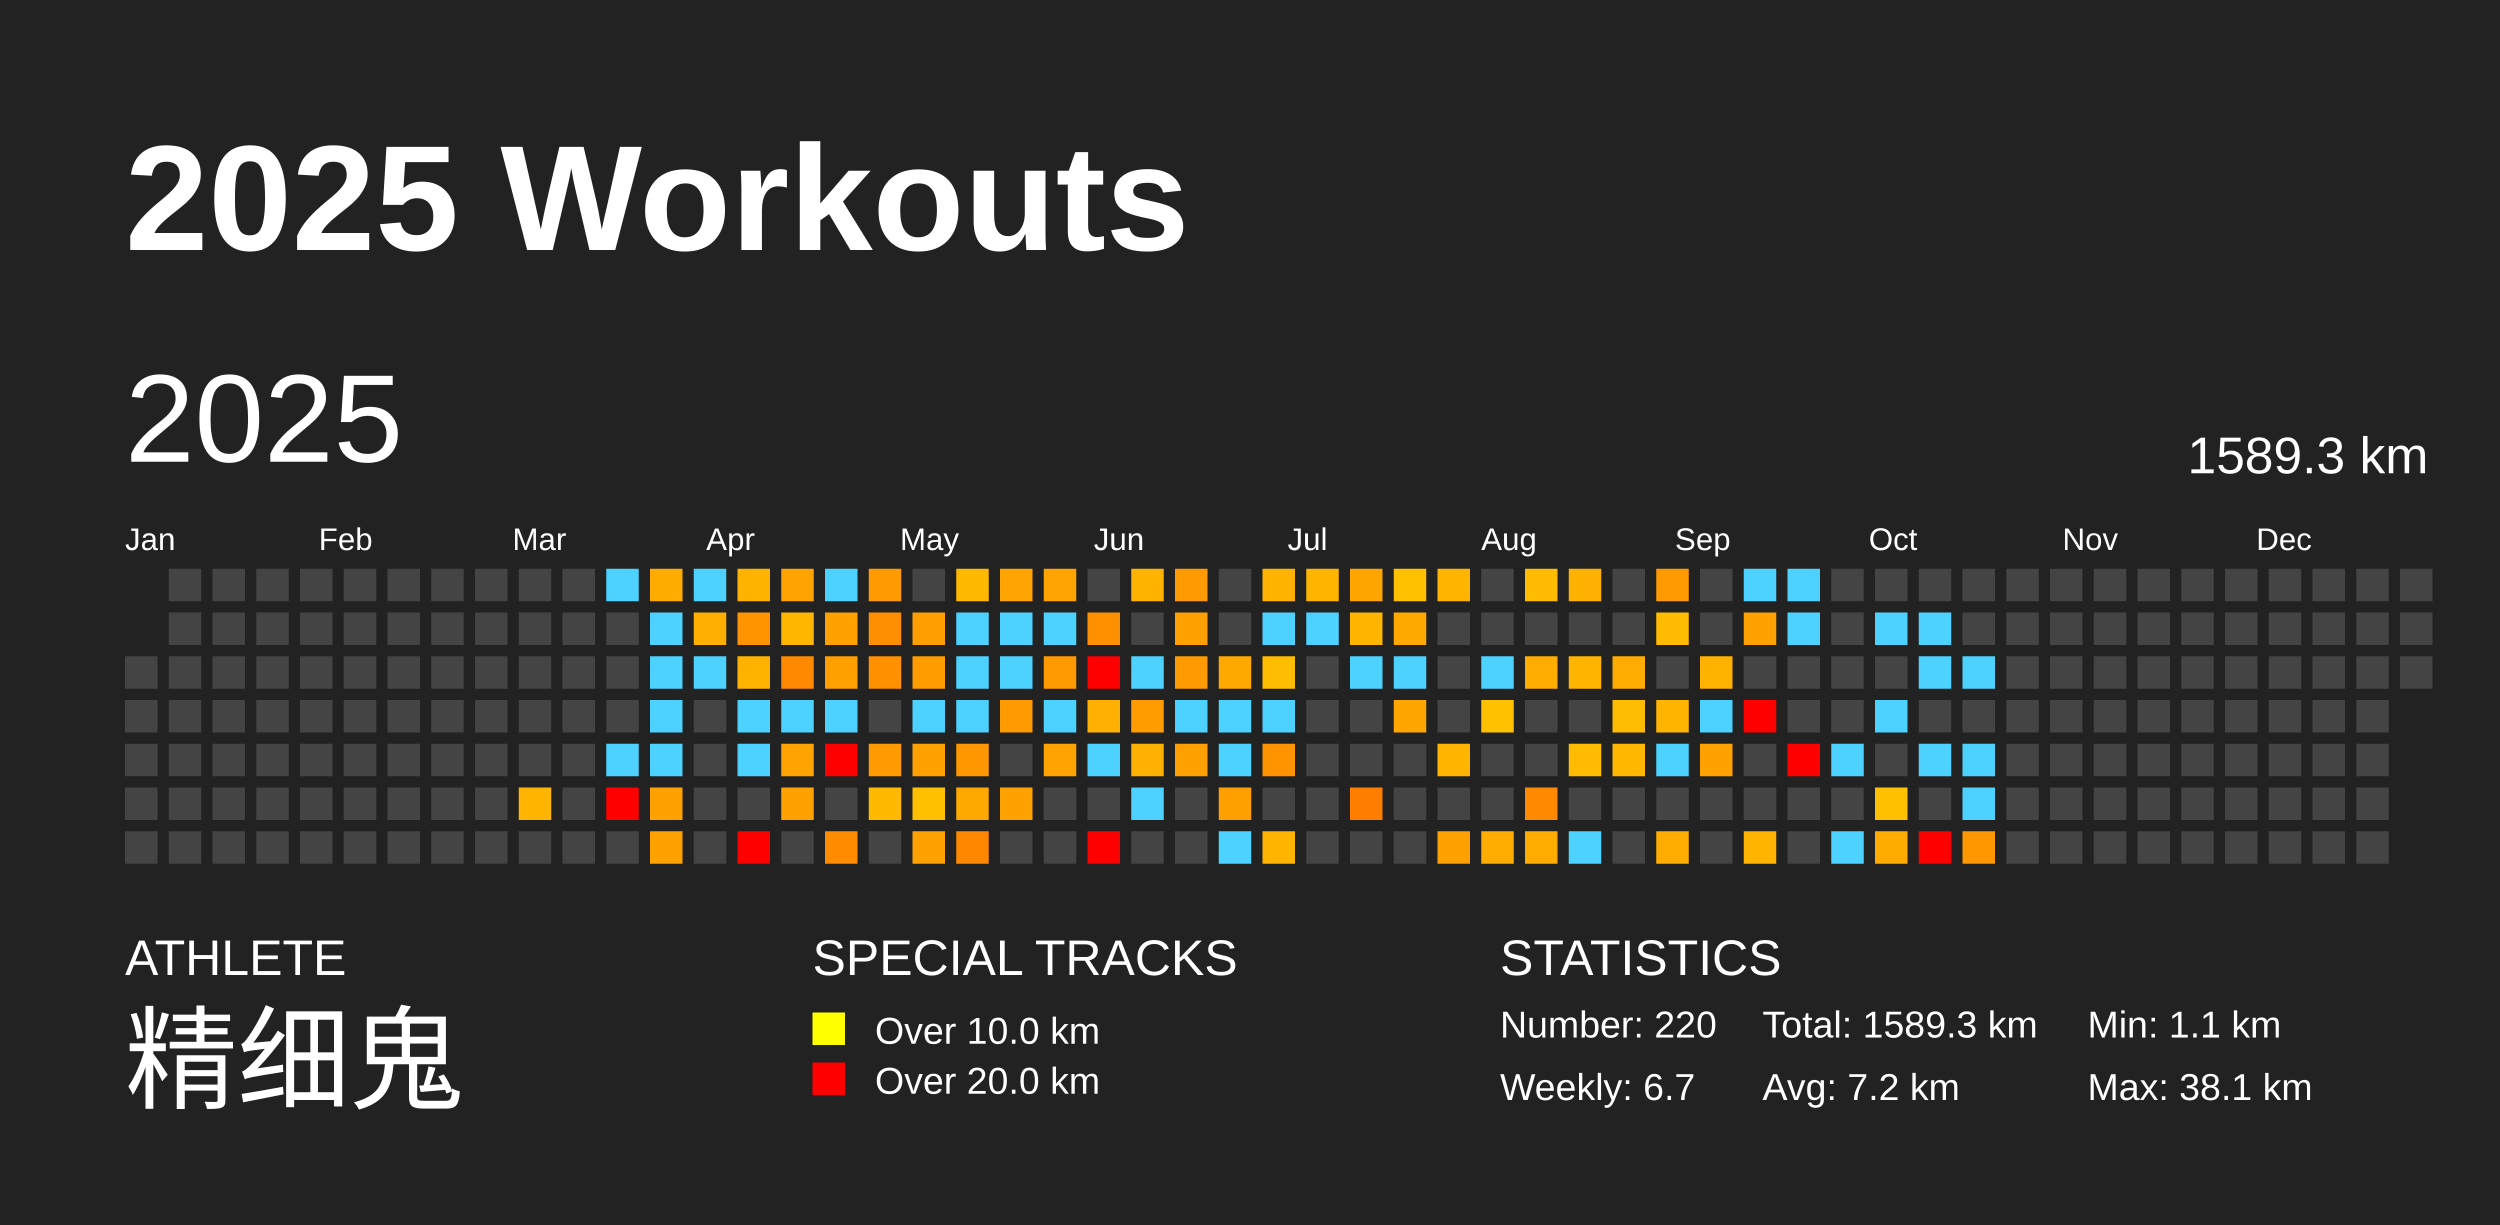
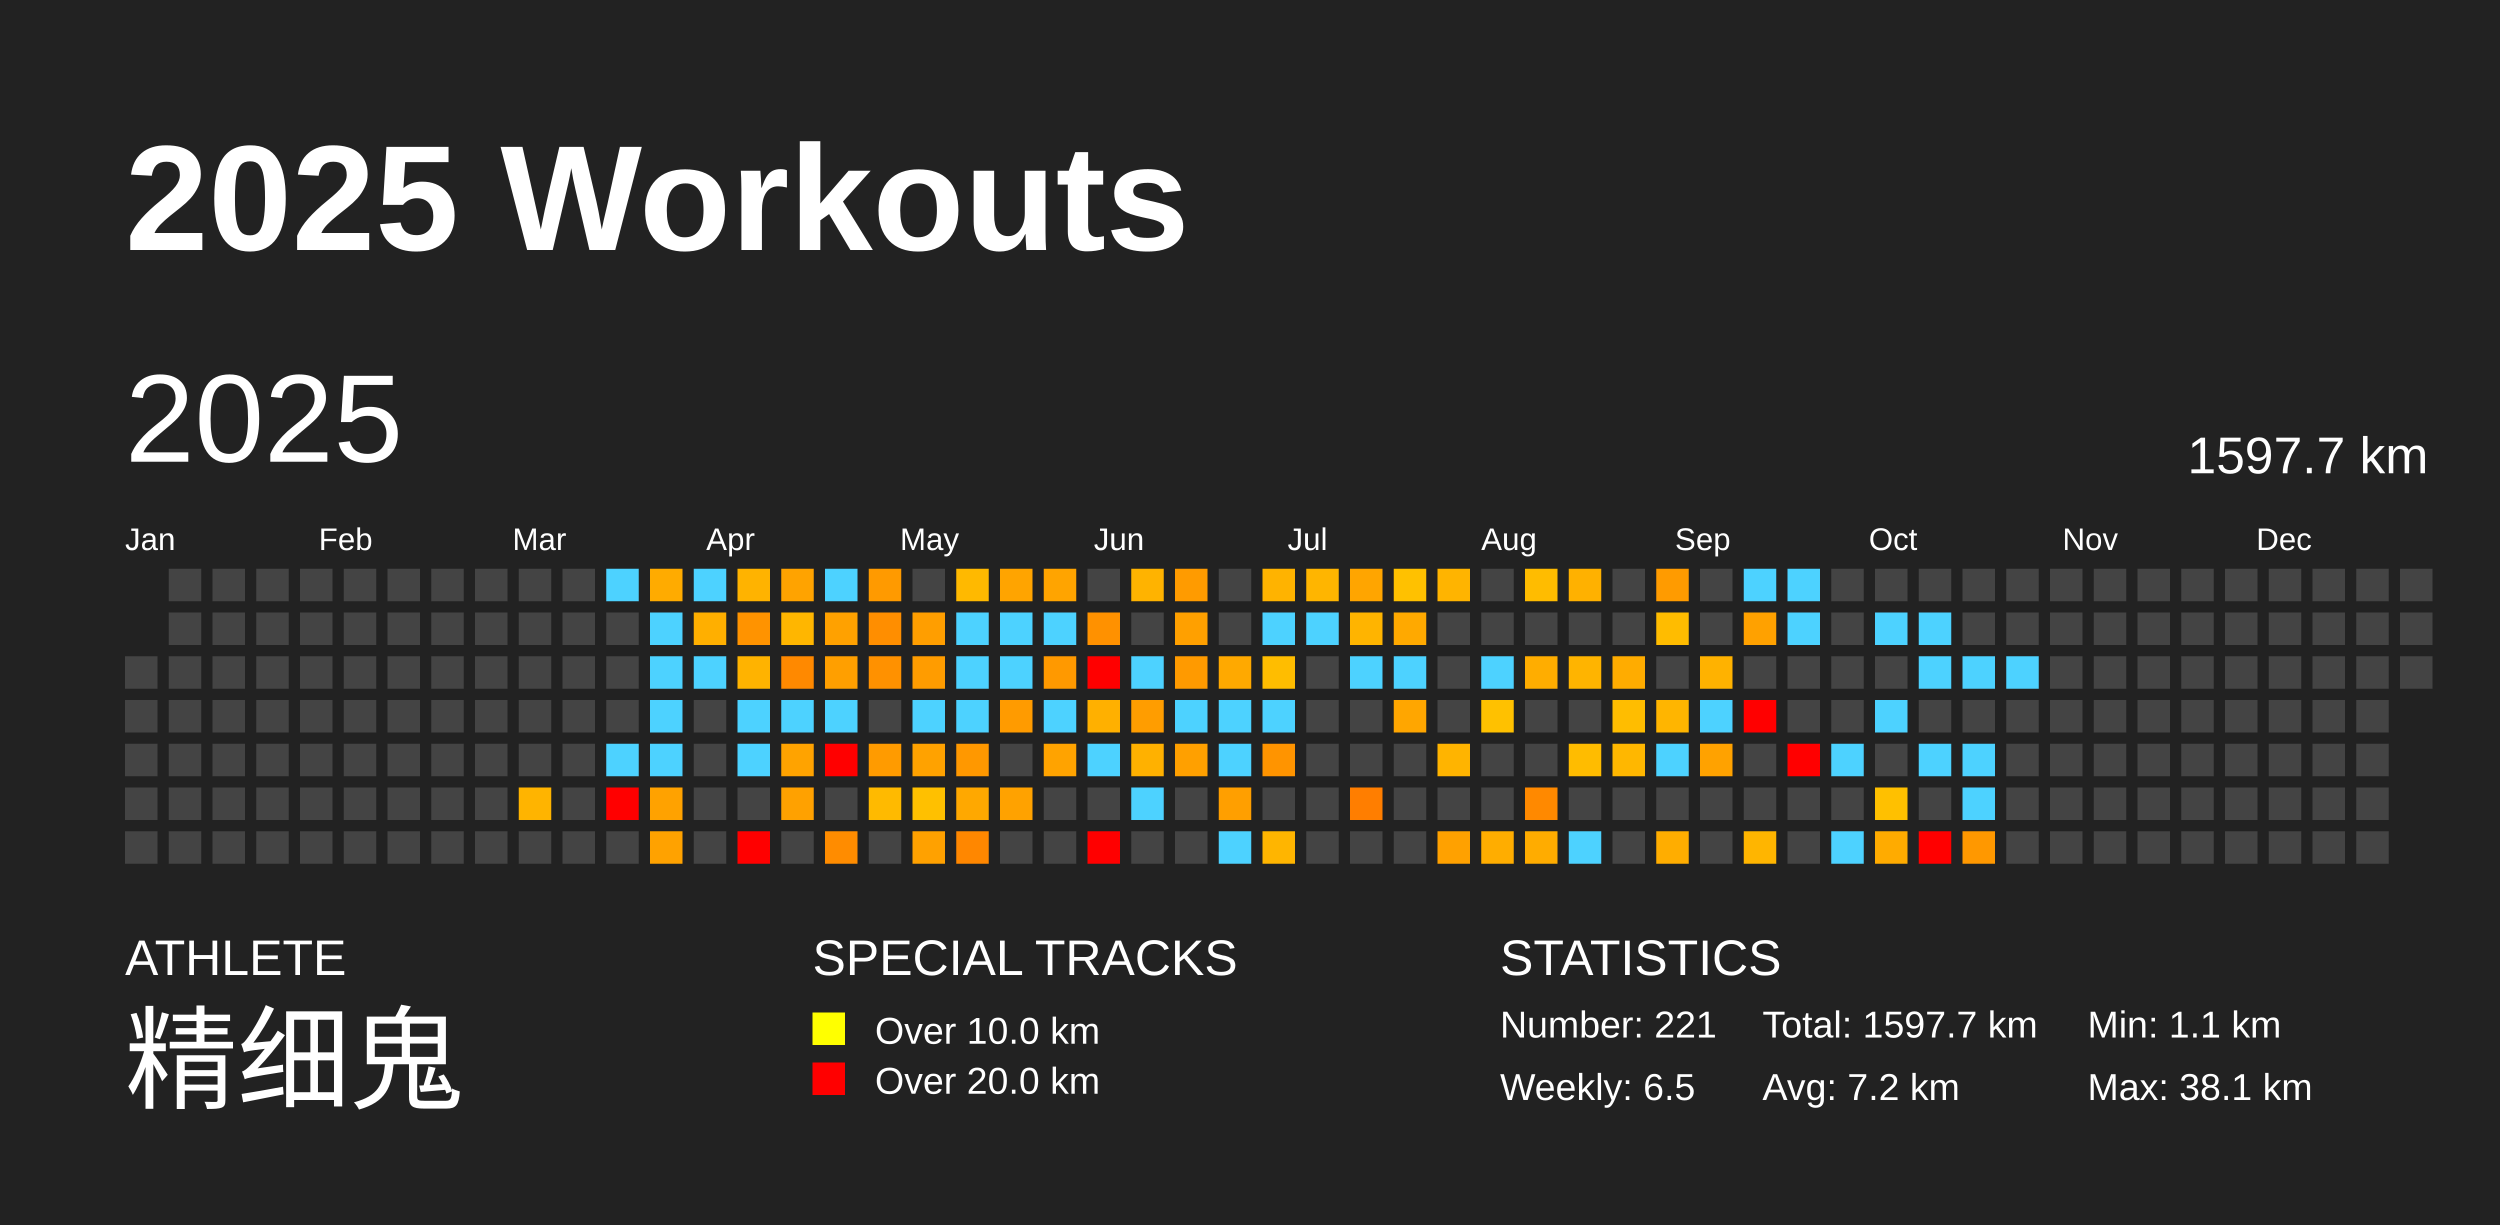
<svg xmlns="http://www.w3.org/2000/svg" baseProfile="full" height="98mm" version="1.1" viewBox="0,0,200,98" width="200mm">
  <defs />
  <rect fill="#222222" height="98" width="200" x="0" y="0" />
  <text fill="#FFFFFF" style="font-size:12px; font-family:Arial; font-weight:bold;" x="10" y="20">2025 Workouts</text>
  <text fill="#FFFFFF" style="font-size:4px; font-family:Arial" x="10" y="78">ATHLETE</text>
  <text fill="#FFFFFF" style="font-size:9px; font-family:Arial" x="10" y="88">精细鬼</text>
  <text fill="#FFFFFF" style="font-size:4px; font-family:Arial" x="65" y="78">SPECIAL TRACKS</text>
  <rect fill="yellow" height="2.6" width="2.6" x="65" y="81" />
  <text fill="#FFFFFF" style="font-size:3px; font-family:Arial" x="70" y="83.5">Over 10.0 km</text>
  <rect fill="red" height="2.6" width="2.6" x="65" y="85" />
  <text fill="#FFFFFF" style="font-size:3px; font-family:Arial" x="70" y="87.5">Over 20.0 km</text>
  <text fill="#FFFFFF" style="font-size:4px; font-family:Arial" x="120" y="78">STATISTICS</text>
-   <text fill="#FFFFFF" style="font-size:3px; font-family:Arial" x="120" y="83">Number: 220</text>
-   <text fill="#FFFFFF" style="font-size:3px; font-family:Arial" x="120" y="88">Weekly: 6.7</text>
-   <text fill="#FFFFFF" style="font-size:3px; font-family:Arial" x="141" y="83">Total: 1589.3 km</text>
+   <text fill="#FFFFFF" style="font-size:3px; font-family:Arial" x="120" y="83">Number: 221</text>
+   <text fill="#FFFFFF" style="font-size:3px; font-family:Arial" x="120" y="88">Weekly: 6.5</text>
+   <text fill="#FFFFFF" style="font-size:3px; font-family:Arial" x="141" y="83">Total: 1597.7 km</text>
  <text fill="#FFFFFF" style="font-size:3px; font-family:Arial" x="141" y="88">Avg: 7.2 km</text>
  <text fill="#FFFFFF" style="font-size:3px; font-family:Arial" x="167" y="83">Min: 1.1 km</text>
  <text fill="#FFFFFF" style="font-size:3px; font-family:Arial" x="167" y="88">Max: 38.1 km</text>
  <text dominant-baseline="hanging" fill="#FFFFFF" style="font-size:10.0px; font-family:Arial;" x="10" y="30">2025</text>
-   <text dominant-baseline="hanging" fill="#FFFFFF" style="font-size:4.125px; font-family:Arial;" x="175" y="35">1589.3 km</text>
+   <text dominant-baseline="hanging" fill="#FFFFFF" style="font-size:4.125px; font-family:Arial;" x="175" y="35">1597.7 km</text>
  <text fill="#FFFFFF" style="font-size:2.5px; font-family:Arial" x="10.0" y="44">Jan</text>
  <text fill="#FFFFFF" style="font-size:2.5px; font-family:Arial" x="25.5" y="44">Feb</text>
  <text fill="#FFFFFF" style="font-size:2.5px; font-family:Arial" x="41.0" y="44">Mar</text>
  <text fill="#FFFFFF" style="font-size:2.5px; font-family:Arial" x="56.5" y="44">Apr</text>
  <text fill="#FFFFFF" style="font-size:2.5px; font-family:Arial" x="72.0" y="44">May</text>
  <text fill="#FFFFFF" style="font-size:2.5px; font-family:Arial" x="87.5" y="44">Jun</text>
  <text fill="#FFFFFF" style="font-size:2.5px; font-family:Arial" x="103.0" y="44">Jul</text>
  <text fill="#FFFFFF" style="font-size:2.5px; font-family:Arial" x="118.5" y="44">Aug</text>
  <text fill="#FFFFFF" style="font-size:2.5px; font-family:Arial" x="134.0" y="44">Sep</text>
  <text fill="#FFFFFF" style="font-size:2.5px; font-family:Arial" x="149.5" y="44">Oct</text>
  <text fill="#FFFFFF" style="font-size:2.5px; font-family:Arial" x="165.0" y="44">Nov</text>
  <text fill="#FFFFFF" style="font-size:2.5px; font-family:Arial" x="180.5" y="44">Dec</text>
  <rect fill="#444444" height="2.6" width="2.6" x="10.0" y="52.5" />
  <rect fill="#444444" height="2.6" width="2.6" x="10.0" y="56.0" />
  <rect fill="#444444" height="2.6" width="2.6" x="10.0" y="59.5" />
  <rect fill="#444444" height="2.6" width="2.6" x="10.0" y="63.0" />
  <rect fill="#444444" height="2.6" width="2.6" x="10.0" y="66.5" />
  <rect fill="#444444" height="2.6" width="2.6" x="13.5" y="45.5" />
  <rect fill="#444444" height="2.6" width="2.6" x="13.5" y="49.0" />
  <rect fill="#444444" height="2.6" width="2.6" x="13.5" y="52.5" />
  <rect fill="#444444" height="2.6" width="2.6" x="13.5" y="56.0" />
  <rect fill="#444444" height="2.6" width="2.6" x="13.5" y="59.5" />
  <rect fill="#444444" height="2.6" width="2.6" x="13.5" y="63.0" />
  <rect fill="#444444" height="2.6" width="2.6" x="13.5" y="66.5" />
  <rect fill="#444444" height="2.6" width="2.6" x="17.0" y="45.5" />
  <rect fill="#444444" height="2.6" width="2.6" x="17.0" y="49.0" />
  <rect fill="#444444" height="2.6" width="2.6" x="17.0" y="52.5" />
  <rect fill="#444444" height="2.6" width="2.6" x="17.0" y="56.0" />
  <rect fill="#444444" height="2.6" width="2.6" x="17.0" y="59.5" />
  <rect fill="#444444" height="2.6" width="2.6" x="17.0" y="63.0" />
  <rect fill="#444444" height="2.6" width="2.6" x="17.0" y="66.5" />
  <rect fill="#444444" height="2.6" width="2.6" x="20.5" y="45.5" />
  <rect fill="#444444" height="2.6" width="2.6" x="20.5" y="49.0" />
  <rect fill="#444444" height="2.6" width="2.6" x="20.5" y="52.5" />
  <rect fill="#444444" height="2.6" width="2.6" x="20.5" y="56.0" />
  <rect fill="#444444" height="2.6" width="2.6" x="20.5" y="59.5" />
  <rect fill="#444444" height="2.6" width="2.6" x="20.5" y="63.0" />
  <rect fill="#444444" height="2.6" width="2.6" x="20.5" y="66.5" />
  <rect fill="#444444" height="2.6" width="2.6" x="24.0" y="45.5" />
  <rect fill="#444444" height="2.6" width="2.6" x="24.0" y="49.0" />
  <rect fill="#444444" height="2.6" width="2.6" x="24.0" y="52.5" />
  <rect fill="#444444" height="2.6" width="2.6" x="24.0" y="56.0" />
  <rect fill="#444444" height="2.6" width="2.6" x="24.0" y="59.5" />
  <rect fill="#444444" height="2.6" width="2.6" x="24.0" y="63.0" />
  <rect fill="#444444" height="2.6" width="2.6" x="24.0" y="66.5" />
  <rect fill="#444444" height="2.6" width="2.6" x="27.5" y="45.5" />
  <rect fill="#444444" height="2.6" width="2.6" x="27.5" y="49.0" />
  <rect fill="#444444" height="2.6" width="2.6" x="27.5" y="52.5" />
  <rect fill="#444444" height="2.6" width="2.6" x="27.5" y="56.0" />
  <rect fill="#444444" height="2.6" width="2.6" x="27.5" y="59.5" />
  <rect fill="#444444" height="2.6" width="2.6" x="27.5" y="63.0" />
  <rect fill="#444444" height="2.6" width="2.6" x="27.5" y="66.5" />
  <rect fill="#444444" height="2.6" width="2.6" x="31.0" y="45.5" />
  <rect fill="#444444" height="2.6" width="2.6" x="31.0" y="49.0" />
  <rect fill="#444444" height="2.6" width="2.6" x="31.0" y="52.5" />
  <rect fill="#444444" height="2.6" width="2.6" x="31.0" y="56.0" />
  <rect fill="#444444" height="2.6" width="2.6" x="31.0" y="59.5" />
  <rect fill="#444444" height="2.6" width="2.6" x="31.0" y="63.0" />
  <rect fill="#444444" height="2.6" width="2.6" x="31.0" y="66.5" />
  <rect fill="#444444" height="2.6" width="2.6" x="34.5" y="45.5" />
  <rect fill="#444444" height="2.6" width="2.6" x="34.5" y="49.0" />
  <rect fill="#444444" height="2.6" width="2.6" x="34.5" y="52.5" />
  <rect fill="#444444" height="2.6" width="2.6" x="34.5" y="56.0" />
  <rect fill="#444444" height="2.6" width="2.6" x="34.5" y="59.5" />
  <rect fill="#444444" height="2.6" width="2.6" x="34.5" y="63.0" />
  <rect fill="#444444" height="2.6" width="2.6" x="34.5" y="66.5" />
  <rect fill="#444444" height="2.6" width="2.6" x="38.0" y="45.5" />
  <rect fill="#444444" height="2.6" width="2.6" x="38.0" y="49.0" />
  <rect fill="#444444" height="2.6" width="2.6" x="38.0" y="52.5" />
  <rect fill="#444444" height="2.6" width="2.6" x="38.0" y="56.0" />
  <rect fill="#444444" height="2.6" width="2.6" x="38.0" y="59.5" />
  <rect fill="#444444" height="2.6" width="2.6" x="38.0" y="63.0" />
  <rect fill="#444444" height="2.6" width="2.6" x="38.0" y="66.5" />
  <rect fill="#444444" height="2.6" width="2.6" x="41.5" y="45.5" />
  <rect fill="#444444" height="2.6" width="2.6" x="41.5" y="49.0" />
  <rect fill="#444444" height="2.6" width="2.6" x="41.5" y="52.5" />
  <rect fill="#444444" height="2.6" width="2.6" x="41.5" y="56.0" />
  <rect fill="#444444" height="2.6" width="2.6" x="41.5" y="59.5" />
  <rect fill="#ffb400" height="2.6" width="2.6" x="41.5" y="63.0" />
  <rect fill="#444444" height="2.6" width="2.6" x="41.5" y="66.5" />
  <rect fill="#444444" height="2.6" width="2.6" x="45.0" y="45.5" />
  <rect fill="#444444" height="2.6" width="2.6" x="45.0" y="49.0" />
  <rect fill="#444444" height="2.6" width="2.6" x="45.0" y="52.5" />
  <rect fill="#444444" height="2.6" width="2.6" x="45.0" y="56.0" />
  <rect fill="#444444" height="2.6" width="2.6" x="45.0" y="59.5" />
  <rect fill="#444444" height="2.6" width="2.6" x="45.0" y="63.0" />
  <rect fill="#444444" height="2.6" width="2.6" x="45.0" y="66.5" />
  <rect fill="#4dd2ff" height="2.6" width="2.6" x="48.5" y="45.5" />
  <rect fill="#444444" height="2.6" width="2.6" x="48.5" y="49.0" />
  <rect fill="#444444" height="2.6" width="2.6" x="48.5" y="52.5" />
  <rect fill="#444444" height="2.6" width="2.6" x="48.5" y="56.0" />
  <rect fill="#4dd2ff" height="2.6" width="2.6" x="48.5" y="59.5" />
  <rect fill="red" height="2.6" width="2.6" x="48.5" y="63.0" />
  <rect fill="#444444" height="2.6" width="2.6" x="48.5" y="66.5" />
  <rect fill="#ffab00" height="2.6" width="2.6" x="52.0" y="45.5" />
  <rect fill="#4dd2ff" height="2.6" width="2.6" x="52.0" y="49.0" />
  <rect fill="#4dd2ff" height="2.6" width="2.6" x="52.0" y="52.5" />
  <rect fill="#4dd2ff" height="2.6" width="2.6" x="52.0" y="56.0" />
  <rect fill="#4dd2ff" height="2.6" width="2.6" x="52.0" y="59.5" />
  <rect fill="#ffa200" height="2.6" width="2.6" x="52.0" y="63.0" />
  <rect fill="#ffa200" height="2.6" width="2.6" x="52.0" y="66.5" />
  <rect fill="#4dd2ff" height="2.6" width="2.6" x="55.5" y="45.5" />
  <rect fill="#ffaf00" height="2.6" width="2.6" x="55.5" y="49.0" />
  <rect fill="#4dd2ff" height="2.6" width="2.6" x="55.5" y="52.5" />
  <rect fill="#444444" height="2.6" width="2.6" x="55.5" y="56.0" />
  <rect fill="#444444" height="2.6" width="2.6" x="55.5" y="59.5" />
  <rect fill="#444444" height="2.6" width="2.6" x="55.5" y="63.0" />
  <rect fill="#444444" height="2.6" width="2.6" x="55.5" y="66.5" />
  <rect fill="#ffb300" height="2.6" width="2.6" x="59.0" y="45.5" />
  <rect fill="#ff9300" height="2.6" width="2.6" x="59.0" y="49.0" />
  <rect fill="#ffb300" height="2.6" width="2.6" x="59.0" y="52.5" />
  <rect fill="#4dd2ff" height="2.6" width="2.6" x="59.0" y="56.0" />
  <rect fill="#4dd2ff" height="2.6" width="2.6" x="59.0" y="59.5" />
  <rect fill="#444444" height="2.6" width="2.6" x="59.0" y="63.0" />
  <rect fill="red" height="2.6" width="2.6" x="59.0" y="66.5" />
  <rect fill="#ffa300" height="2.6" width="2.6" x="62.5" y="45.5" />
  <rect fill="#ffb600" height="2.6" width="2.6" x="62.5" y="49.0" />
  <rect fill="#ff8900" height="2.6" width="2.6" x="62.5" y="52.5" />
  <rect fill="#4dd2ff" height="2.6" width="2.6" x="62.5" y="56.0" />
  <rect fill="#ffa300" height="2.6" width="2.6" x="62.5" y="59.5" />
  <rect fill="#ffa100" height="2.6" width="2.6" x="62.5" y="63.0" />
  <rect fill="#444444" height="2.6" width="2.6" x="62.5" y="66.5" />
  <rect fill="#4dd2ff" height="2.6" width="2.6" x="66.0" y="45.5" />
  <rect fill="#ffa100" height="2.6" width="2.6" x="66.0" y="49.0" />
  <rect fill="#ff9f00" height="2.6" width="2.6" x="66.0" y="52.5" />
  <rect fill="#4dd2ff" height="2.6" width="2.6" x="66.0" y="56.0" />
  <rect fill="red" height="2.6" width="2.6" x="66.0" y="59.5" />
  <rect fill="#444444" height="2.6" width="2.6" x="66.0" y="63.0" />
  <rect fill="#ff8c00" height="2.6" width="2.6" x="66.0" y="66.5" />
  <rect fill="#ff9a00" height="2.6" width="2.6" x="69.5" y="45.5" />
  <rect fill="#ff8e00" height="2.6" width="2.6" x="69.5" y="49.0" />
  <rect fill="#ff9100" height="2.6" width="2.6" x="69.5" y="52.5" />
  <rect fill="#444444" height="2.6" width="2.6" x="69.5" y="56.0" />
  <rect fill="#ff9b00" height="2.6" width="2.6" x="69.5" y="59.5" />
  <rect fill="#ffba00" height="2.6" width="2.6" x="69.5" y="63.0" />
  <rect fill="#444444" height="2.6" width="2.6" x="69.5" y="66.5" />
  <rect fill="#444444" height="2.6" width="2.6" x="73.0" y="45.5" />
  <rect fill="#ff9e00" height="2.6" width="2.6" x="73.0" y="49.0" />
  <rect fill="#ff9c00" height="2.6" width="2.6" x="73.0" y="52.5" />
  <rect fill="#4dd2ff" height="2.6" width="2.6" x="73.0" y="56.0" />
  <rect fill="#ffa200" height="2.6" width="2.6" x="73.0" y="59.5" />
  <rect fill="#ffc000" height="2.6" width="2.6" x="73.0" y="63.0" />
  <rect fill="#ffa100" height="2.6" width="2.6" x="73.0" y="66.5" />
  <rect fill="#ffb900" height="2.6" width="2.6" x="76.5" y="45.5" />
  <rect fill="#4dd2ff" height="2.6" width="2.6" x="76.5" y="49.0" />
  <rect fill="#4dd2ff" height="2.6" width="2.6" x="76.5" y="52.5" />
  <rect fill="#4dd2ff" height="2.6" width="2.6" x="76.5" y="56.0" />
  <rect fill="#ff9800" height="2.6" width="2.6" x="76.5" y="59.5" />
  <rect fill="#ffa800" height="2.6" width="2.6" x="76.5" y="63.0" />
  <rect fill="#ff8700" height="2.6" width="2.6" x="76.5" y="66.5" />
  <rect fill="#ffa400" height="2.6" width="2.6" x="80.0" y="45.5" />
  <rect fill="#4dd2ff" height="2.6" width="2.6" x="80.0" y="49.0" />
  <rect fill="#4dd2ff" height="2.6" width="2.6" x="80.0" y="52.5" />
  <rect fill="#ff9b00" height="2.6" width="2.6" x="80.0" y="56.0" />
  <rect fill="#444444" height="2.6" width="2.6" x="80.0" y="59.5" />
  <rect fill="#ffa200" height="2.6" width="2.6" x="80.0" y="63.0" />
  <rect fill="#444444" height="2.6" width="2.6" x="80.0" y="66.5" />
  <rect fill="#ffa400" height="2.6" width="2.6" x="83.5" y="45.5" />
  <rect fill="#4dd2ff" height="2.6" width="2.6" x="83.5" y="49.0" />
  <rect fill="#ff9900" height="2.6" width="2.6" x="83.5" y="52.5" />
  <rect fill="#4dd2ff" height="2.6" width="2.6" x="83.5" y="56.0" />
  <rect fill="#ffa300" height="2.6" width="2.6" x="83.5" y="59.5" />
  <rect fill="#444444" height="2.6" width="2.6" x="83.5" y="63.0" />
  <rect fill="#444444" height="2.6" width="2.6" x="83.5" y="66.5" />
  <rect fill="#444444" height="2.6" width="2.6" x="87.0" y="45.5" />
  <rect fill="#ff9100" height="2.6" width="2.6" x="87.0" y="49.0" />
  <rect fill="red" height="2.6" width="2.6" x="87.0" y="52.5" />
  <rect fill="#ffb000" height="2.6" width="2.6" x="87.0" y="56.0" />
  <rect fill="#4dd2ff" height="2.6" width="2.6" x="87.0" y="59.5" />
  <rect fill="#444444" height="2.6" width="2.6" x="87.0" y="63.0" />
  <rect fill="red" height="2.6" width="2.6" x="87.0" y="66.5" />
  <rect fill="#ffb300" height="2.6" width="2.6" x="90.5" y="45.5" />
  <rect fill="#444444" height="2.6" width="2.6" x="90.5" y="49.0" />
  <rect fill="#4dd2ff" height="2.6" width="2.6" x="90.5" y="52.5" />
  <rect fill="#ff9d00" height="2.6" width="2.6" x="90.5" y="56.0" />
  <rect fill="#ffb100" height="2.6" width="2.6" x="90.5" y="59.5" />
  <rect fill="#4dd2ff" height="2.6" width="2.6" x="90.5" y="63.0" />
  <rect fill="#444444" height="2.6" width="2.6" x="90.5" y="66.5" />
  <rect fill="#ff9b00" height="2.6" width="2.6" x="94.0" y="45.5" />
  <rect fill="#ffa000" height="2.6" width="2.6" x="94.0" y="49.0" />
  <rect fill="#ff9a00" height="2.6" width="2.6" x="94.0" y="52.5" />
  <rect fill="#4dd2ff" height="2.6" width="2.6" x="94.0" y="56.0" />
  <rect fill="#ffa000" height="2.6" width="2.6" x="94.0" y="59.5" />
  <rect fill="#444444" height="2.6" width="2.6" x="94.0" y="63.0" />
  <rect fill="#444444" height="2.6" width="2.6" x="94.0" y="66.5" />
  <rect fill="#444444" height="2.6" width="2.6" x="97.5" y="45.5" />
  <rect fill="#444444" height="2.6" width="2.6" x="97.5" y="49.0" />
  <rect fill="#ffa900" height="2.6" width="2.6" x="97.5" y="52.5" />
  <rect fill="#4dd2ff" height="2.6" width="2.6" x="97.5" y="56.0" />
  <rect fill="#4dd2ff" height="2.6" width="2.6" x="97.5" y="59.5" />
  <rect fill="#ff9f00" height="2.6" width="2.6" x="97.5" y="63.0" />
  <rect fill="#4dd2ff" height="2.6" width="2.6" x="97.5" y="66.5" />
  <rect fill="#ffb300" height="2.6" width="2.6" x="101.0" y="45.5" />
  <rect fill="#4dd2ff" height="2.6" width="2.6" x="101.0" y="49.0" />
  <rect fill="#ffbd00" height="2.6" width="2.6" x="101.0" y="52.5" />
  <rect fill="#4dd2ff" height="2.6" width="2.6" x="101.0" y="56.0" />
  <rect fill="#ff9400" height="2.6" width="2.6" x="101.0" y="59.5" />
  <rect fill="#444444" height="2.6" width="2.6" x="101.0" y="63.0" />
  <rect fill="#ffb500" height="2.6" width="2.6" x="101.0" y="66.5" />
  <rect fill="#ffb500" height="2.6" width="2.6" x="104.5" y="45.5" />
  <rect fill="#4dd2ff" height="2.6" width="2.6" x="104.5" y="49.0" />
  <rect fill="#444444" height="2.6" width="2.6" x="104.5" y="52.5" />
  <rect fill="#444444" height="2.6" width="2.6" x="104.5" y="56.0" />
  <rect fill="#444444" height="2.6" width="2.6" x="104.5" y="59.5" />
  <rect fill="#444444" height="2.6" width="2.6" x="104.5" y="63.0" />
  <rect fill="#444444" height="2.6" width="2.6" x="104.5" y="66.5" />
  <rect fill="#ffa500" height="2.6" width="2.6" x="108.0" y="45.5" />
  <rect fill="#ffb400" height="2.6" width="2.6" x="108.0" y="49.0" />
  <rect fill="#4dd2ff" height="2.6" width="2.6" x="108.0" y="52.5" />
  <rect fill="#444444" height="2.6" width="2.6" x="108.0" y="56.0" />
  <rect fill="#444444" height="2.6" width="2.6" x="108.0" y="59.5" />
  <rect fill="#ff7e00" height="2.6" width="2.6" x="108.0" y="63.0" />
  <rect fill="#444444" height="2.6" width="2.6" x="108.0" y="66.5" />
  <rect fill="#ffc100" height="2.6" width="2.6" x="111.5" y="45.5" />
  <rect fill="#ffa900" height="2.6" width="2.6" x="111.5" y="49.0" />
  <rect fill="#4dd2ff" height="2.6" width="2.6" x="111.5" y="52.5" />
  <rect fill="#ffa600" height="2.6" width="2.6" x="111.5" y="56.0" />
  <rect fill="#444444" height="2.6" width="2.6" x="111.5" y="59.5" />
  <rect fill="#444444" height="2.6" width="2.6" x="111.5" y="63.0" />
  <rect fill="#444444" height="2.6" width="2.6" x="111.5" y="66.5" />
  <rect fill="#ffb400" height="2.6" width="2.6" x="115.0" y="45.5" />
  <rect fill="#444444" height="2.6" width="2.6" x="115.0" y="49.0" />
  <rect fill="#444444" height="2.6" width="2.6" x="115.0" y="52.5" />
  <rect fill="#444444" height="2.6" width="2.6" x="115.0" y="56.0" />
  <rect fill="#ffb400" height="2.6" width="2.6" x="115.0" y="59.5" />
  <rect fill="#444444" height="2.6" width="2.6" x="115.0" y="63.0" />
  <rect fill="#ffa100" height="2.6" width="2.6" x="115.0" y="66.5" />
  <rect fill="#444444" height="2.6" width="2.6" x="118.5" y="45.5" />
  <rect fill="#444444" height="2.6" width="2.6" x="118.5" y="49.0" />
  <rect fill="#4dd2ff" height="2.6" width="2.6" x="118.5" y="52.5" />
  <rect fill="#ffc100" height="2.6" width="2.6" x="118.5" y="56.0" />
  <rect fill="#444444" height="2.6" width="2.6" x="118.5" y="59.5" />
  <rect fill="#444444" height="2.6" width="2.6" x="118.5" y="63.0" />
  <rect fill="#ffad00" height="2.6" width="2.6" x="118.5" y="66.5" />
  <rect fill="#ffbc00" height="2.6" width="2.6" x="122.0" y="45.5" />
  <rect fill="#444444" height="2.6" width="2.6" x="122.0" y="49.0" />
  <rect fill="#ffad00" height="2.6" width="2.6" x="122.0" y="52.5" />
  <rect fill="#444444" height="2.6" width="2.6" x="122.0" y="56.0" />
  <rect fill="#444444" height="2.6" width="2.6" x="122.0" y="59.5" />
  <rect fill="#ff8900" height="2.6" width="2.6" x="122.0" y="63.0" />
  <rect fill="#ffac00" height="2.6" width="2.6" x="122.0" y="66.5" />
  <rect fill="#ffb100" height="2.6" width="2.6" x="125.5" y="45.5" />
  <rect fill="#444444" height="2.6" width="2.6" x="125.5" y="49.0" />
  <rect fill="#ffb400" height="2.6" width="2.6" x="125.5" y="52.5" />
  <rect fill="#444444" height="2.6" width="2.6" x="125.5" y="56.0" />
  <rect fill="#ffbc00" height="2.6" width="2.6" x="125.5" y="59.5" />
  <rect fill="#444444" height="2.6" width="2.6" x="125.5" y="63.0" />
  <rect fill="#4dd2ff" height="2.6" width="2.6" x="125.5" y="66.5" />
  <rect fill="#444444" height="2.6" width="2.6" x="129.0" y="45.5" />
  <rect fill="#444444" height="2.6" width="2.6" x="129.0" y="49.0" />
  <rect fill="#ffac00" height="2.6" width="2.6" x="129.0" y="52.5" />
  <rect fill="#ffbd00" height="2.6" width="2.6" x="129.0" y="56.0" />
  <rect fill="#ffb700" height="2.6" width="2.6" x="129.0" y="59.5" />
  <rect fill="#444444" height="2.6" width="2.6" x="129.0" y="63.0" />
  <rect fill="#444444" height="2.6" width="2.6" x="129.0" y="66.5" />
  <rect fill="#ff9b00" height="2.6" width="2.6" x="132.5" y="45.5" />
  <rect fill="#ffbc00" height="2.6" width="2.6" x="132.5" y="49.0" />
  <rect fill="#444444" height="2.6" width="2.6" x="132.5" y="52.5" />
  <rect fill="#ffb500" height="2.6" width="2.6" x="132.5" y="56.0" />
  <rect fill="#4dd2ff" height="2.6" width="2.6" x="132.5" y="59.5" />
  <rect fill="#444444" height="2.6" width="2.6" x="132.5" y="63.0" />
  <rect fill="#ffad00" height="2.6" width="2.6" x="132.5" y="66.5" />
  <rect fill="#444444" height="2.6" width="2.6" x="136.0" y="45.5" />
  <rect fill="#444444" height="2.6" width="2.6" x="136.0" y="49.0" />
  <rect fill="#ffb200" height="2.6" width="2.6" x="136.0" y="52.5" />
  <rect fill="#4dd2ff" height="2.6" width="2.6" x="136.0" y="56.0" />
  <rect fill="#ffa200" height="2.6" width="2.6" x="136.0" y="59.5" />
  <rect fill="#444444" height="2.6" width="2.6" x="136.0" y="63.0" />
  <rect fill="#444444" height="2.6" width="2.6" x="136.0" y="66.5" />
  <rect fill="#4dd2ff" height="2.6" width="2.6" x="139.5" y="45.5" />
  <rect fill="#ffa100" height="2.6" width="2.6" x="139.5" y="49.0" />
  <rect fill="#444444" height="2.6" width="2.6" x="139.5" y="52.5" />
  <rect fill="red" height="2.6" width="2.6" x="139.5" y="56.0" />
  <rect fill="#444444" height="2.6" width="2.6" x="139.5" y="59.5" />
  <rect fill="#444444" height="2.6" width="2.6" x="139.5" y="63.0" />
  <rect fill="#ffb500" height="2.6" width="2.6" x="139.5" y="66.5" />
  <rect fill="#4dd2ff" height="2.6" width="2.6" x="143.0" y="45.5" />
  <rect fill="#4dd2ff" height="2.6" width="2.6" x="143.0" y="49.0" />
  <rect fill="#444444" height="2.6" width="2.6" x="143.0" y="52.5" />
  <rect fill="#444444" height="2.6" width="2.6" x="143.0" y="56.0" />
  <rect fill="red" height="2.6" width="2.6" x="143.0" y="59.5" />
  <rect fill="#444444" height="2.6" width="2.6" x="143.0" y="63.0" />
  <rect fill="#444444" height="2.6" width="2.6" x="143.0" y="66.5" />
  <rect fill="#444444" height="2.6" width="2.6" x="146.5" y="45.5" />
  <rect fill="#444444" height="2.6" width="2.6" x="146.5" y="49.0" />
  <rect fill="#444444" height="2.6" width="2.6" x="146.5" y="52.5" />
  <rect fill="#444444" height="2.6" width="2.6" x="146.5" y="56.0" />
  <rect fill="#4dd2ff" height="2.6" width="2.6" x="146.5" y="59.5" />
  <rect fill="#444444" height="2.6" width="2.6" x="146.5" y="63.0" />
  <rect fill="#4dd2ff" height="2.6" width="2.6" x="146.5" y="66.5" />
  <rect fill="#444444" height="2.6" width="2.6" x="150.0" y="45.5" />
  <rect fill="#4dd2ff" height="2.6" width="2.6" x="150.0" y="49.0" />
  <rect fill="#444444" height="2.6" width="2.6" x="150.0" y="52.5" />
  <rect fill="#4dd2ff" height="2.6" width="2.6" x="150.0" y="56.0" />
  <rect fill="#444444" height="2.6" width="2.6" x="150.0" y="59.5" />
  <rect fill="#ffc000" height="2.6" width="2.6" x="150.0" y="63.0" />
  <rect fill="#ffab00" height="2.6" width="2.6" x="150.0" y="66.5" />
  <rect fill="#444444" height="2.6" width="2.6" x="153.5" y="45.5" />
  <rect fill="#4dd2ff" height="2.6" width="2.6" x="153.5" y="49.0" />
  <rect fill="#4dd2ff" height="2.6" width="2.6" x="153.5" y="52.5" />
  <rect fill="#444444" height="2.6" width="2.6" x="153.5" y="56.0" />
  <rect fill="#4dd2ff" height="2.6" width="2.6" x="153.5" y="59.5" />
  <rect fill="#444444" height="2.6" width="2.6" x="153.5" y="63.0" />
  <rect fill="red" height="2.6" width="2.6" x="153.5" y="66.5" />
  <rect fill="#444444" height="2.6" width="2.6" x="157.0" y="45.5" />
  <rect fill="#444444" height="2.6" width="2.6" x="157.0" y="49.0" />
  <rect fill="#4dd2ff" height="2.6" width="2.6" x="157.0" y="52.5" />
  <rect fill="#444444" height="2.6" width="2.6" x="157.0" y="56.0" />
  <rect fill="#4dd2ff" height="2.6" width="2.6" x="157.0" y="59.5" />
  <rect fill="#4dd2ff" height="2.6" width="2.6" x="157.0" y="63.0" />
  <rect fill="#ff9800" height="2.6" width="2.6" x="157.0" y="66.5" />
  <rect fill="#444444" height="2.6" width="2.6" x="160.5" y="45.5" />
  <rect fill="#444444" height="2.6" width="2.6" x="160.5" y="49.0" />
-   <rect fill="#444444" height="2.6" width="2.6" x="160.5" y="52.5" />
+   <rect fill="#4dd2ff" height="2.6" width="2.6" x="160.5" y="52.5" />
  <rect fill="#444444" height="2.6" width="2.6" x="160.5" y="56.0" />
  <rect fill="#444444" height="2.6" width="2.6" x="160.5" y="59.5" />
  <rect fill="#444444" height="2.6" width="2.6" x="160.5" y="63.0" />
  <rect fill="#444444" height="2.6" width="2.6" x="160.5" y="66.5" />
  <rect fill="#444444" height="2.6" width="2.6" x="164.0" y="45.5" />
  <rect fill="#444444" height="2.6" width="2.6" x="164.0" y="49.0" />
  <rect fill="#444444" height="2.6" width="2.6" x="164.0" y="52.5" />
  <rect fill="#444444" height="2.6" width="2.6" x="164.0" y="56.0" />
  <rect fill="#444444" height="2.6" width="2.6" x="164.0" y="59.5" />
  <rect fill="#444444" height="2.6" width="2.6" x="164.0" y="63.0" />
  <rect fill="#444444" height="2.6" width="2.6" x="164.0" y="66.5" />
  <rect fill="#444444" height="2.6" width="2.6" x="167.5" y="45.5" />
  <rect fill="#444444" height="2.6" width="2.6" x="167.5" y="49.0" />
  <rect fill="#444444" height="2.6" width="2.6" x="167.5" y="52.5" />
  <rect fill="#444444" height="2.6" width="2.6" x="167.5" y="56.0" />
  <rect fill="#444444" height="2.6" width="2.6" x="167.5" y="59.5" />
  <rect fill="#444444" height="2.6" width="2.6" x="167.5" y="63.0" />
  <rect fill="#444444" height="2.6" width="2.6" x="167.5" y="66.5" />
  <rect fill="#444444" height="2.6" width="2.6" x="171.0" y="45.5" />
  <rect fill="#444444" height="2.6" width="2.6" x="171.0" y="49.0" />
  <rect fill="#444444" height="2.6" width="2.6" x="171.0" y="52.5" />
  <rect fill="#444444" height="2.6" width="2.6" x="171.0" y="56.0" />
  <rect fill="#444444" height="2.6" width="2.6" x="171.0" y="59.5" />
  <rect fill="#444444" height="2.6" width="2.6" x="171.0" y="63.0" />
  <rect fill="#444444" height="2.6" width="2.6" x="171.0" y="66.5" />
  <rect fill="#444444" height="2.6" width="2.6" x="174.5" y="45.5" />
  <rect fill="#444444" height="2.6" width="2.6" x="174.5" y="49.0" />
  <rect fill="#444444" height="2.6" width="2.6" x="174.5" y="52.5" />
  <rect fill="#444444" height="2.6" width="2.6" x="174.5" y="56.0" />
  <rect fill="#444444" height="2.6" width="2.6" x="174.5" y="59.5" />
  <rect fill="#444444" height="2.6" width="2.6" x="174.5" y="63.0" />
  <rect fill="#444444" height="2.6" width="2.6" x="174.5" y="66.5" />
  <rect fill="#444444" height="2.6" width="2.6" x="178.0" y="45.5" />
  <rect fill="#444444" height="2.6" width="2.6" x="178.0" y="49.0" />
  <rect fill="#444444" height="2.6" width="2.6" x="178.0" y="52.5" />
  <rect fill="#444444" height="2.6" width="2.6" x="178.0" y="56.0" />
  <rect fill="#444444" height="2.6" width="2.6" x="178.0" y="59.5" />
  <rect fill="#444444" height="2.6" width="2.6" x="178.0" y="63.0" />
  <rect fill="#444444" height="2.6" width="2.6" x="178.0" y="66.5" />
  <rect fill="#444444" height="2.6" width="2.6" x="181.5" y="45.5" />
  <rect fill="#444444" height="2.6" width="2.6" x="181.5" y="49.0" />
  <rect fill="#444444" height="2.6" width="2.6" x="181.5" y="52.5" />
  <rect fill="#444444" height="2.6" width="2.6" x="181.5" y="56.0" />
  <rect fill="#444444" height="2.6" width="2.6" x="181.5" y="59.5" />
  <rect fill="#444444" height="2.6" width="2.6" x="181.5" y="63.0" />
  <rect fill="#444444" height="2.6" width="2.6" x="181.5" y="66.5" />
  <rect fill="#444444" height="2.6" width="2.6" x="185.0" y="45.5" />
  <rect fill="#444444" height="2.6" width="2.6" x="185.0" y="49.0" />
  <rect fill="#444444" height="2.6" width="2.6" x="185.0" y="52.5" />
  <rect fill="#444444" height="2.6" width="2.6" x="185.0" y="56.0" />
  <rect fill="#444444" height="2.6" width="2.6" x="185.0" y="59.5" />
  <rect fill="#444444" height="2.6" width="2.6" x="185.0" y="63.0" />
  <rect fill="#444444" height="2.6" width="2.6" x="185.0" y="66.5" />
  <rect fill="#444444" height="2.6" width="2.6" x="188.5" y="45.5" />
  <rect fill="#444444" height="2.6" width="2.6" x="188.5" y="49.0" />
  <rect fill="#444444" height="2.6" width="2.6" x="188.5" y="52.5" />
  <rect fill="#444444" height="2.6" width="2.6" x="188.5" y="56.0" />
  <rect fill="#444444" height="2.6" width="2.6" x="188.5" y="59.5" />
  <rect fill="#444444" height="2.6" width="2.6" x="188.5" y="63.0" />
  <rect fill="#444444" height="2.6" width="2.6" x="188.5" y="66.5" />
  <rect fill="#444444" height="2.6" width="2.6" x="192.0" y="45.5" />
  <rect fill="#444444" height="2.6" width="2.6" x="192.0" y="49.0" />
  <rect fill="#444444" height="2.6" width="2.6" x="192.0" y="52.5" />
</svg>
